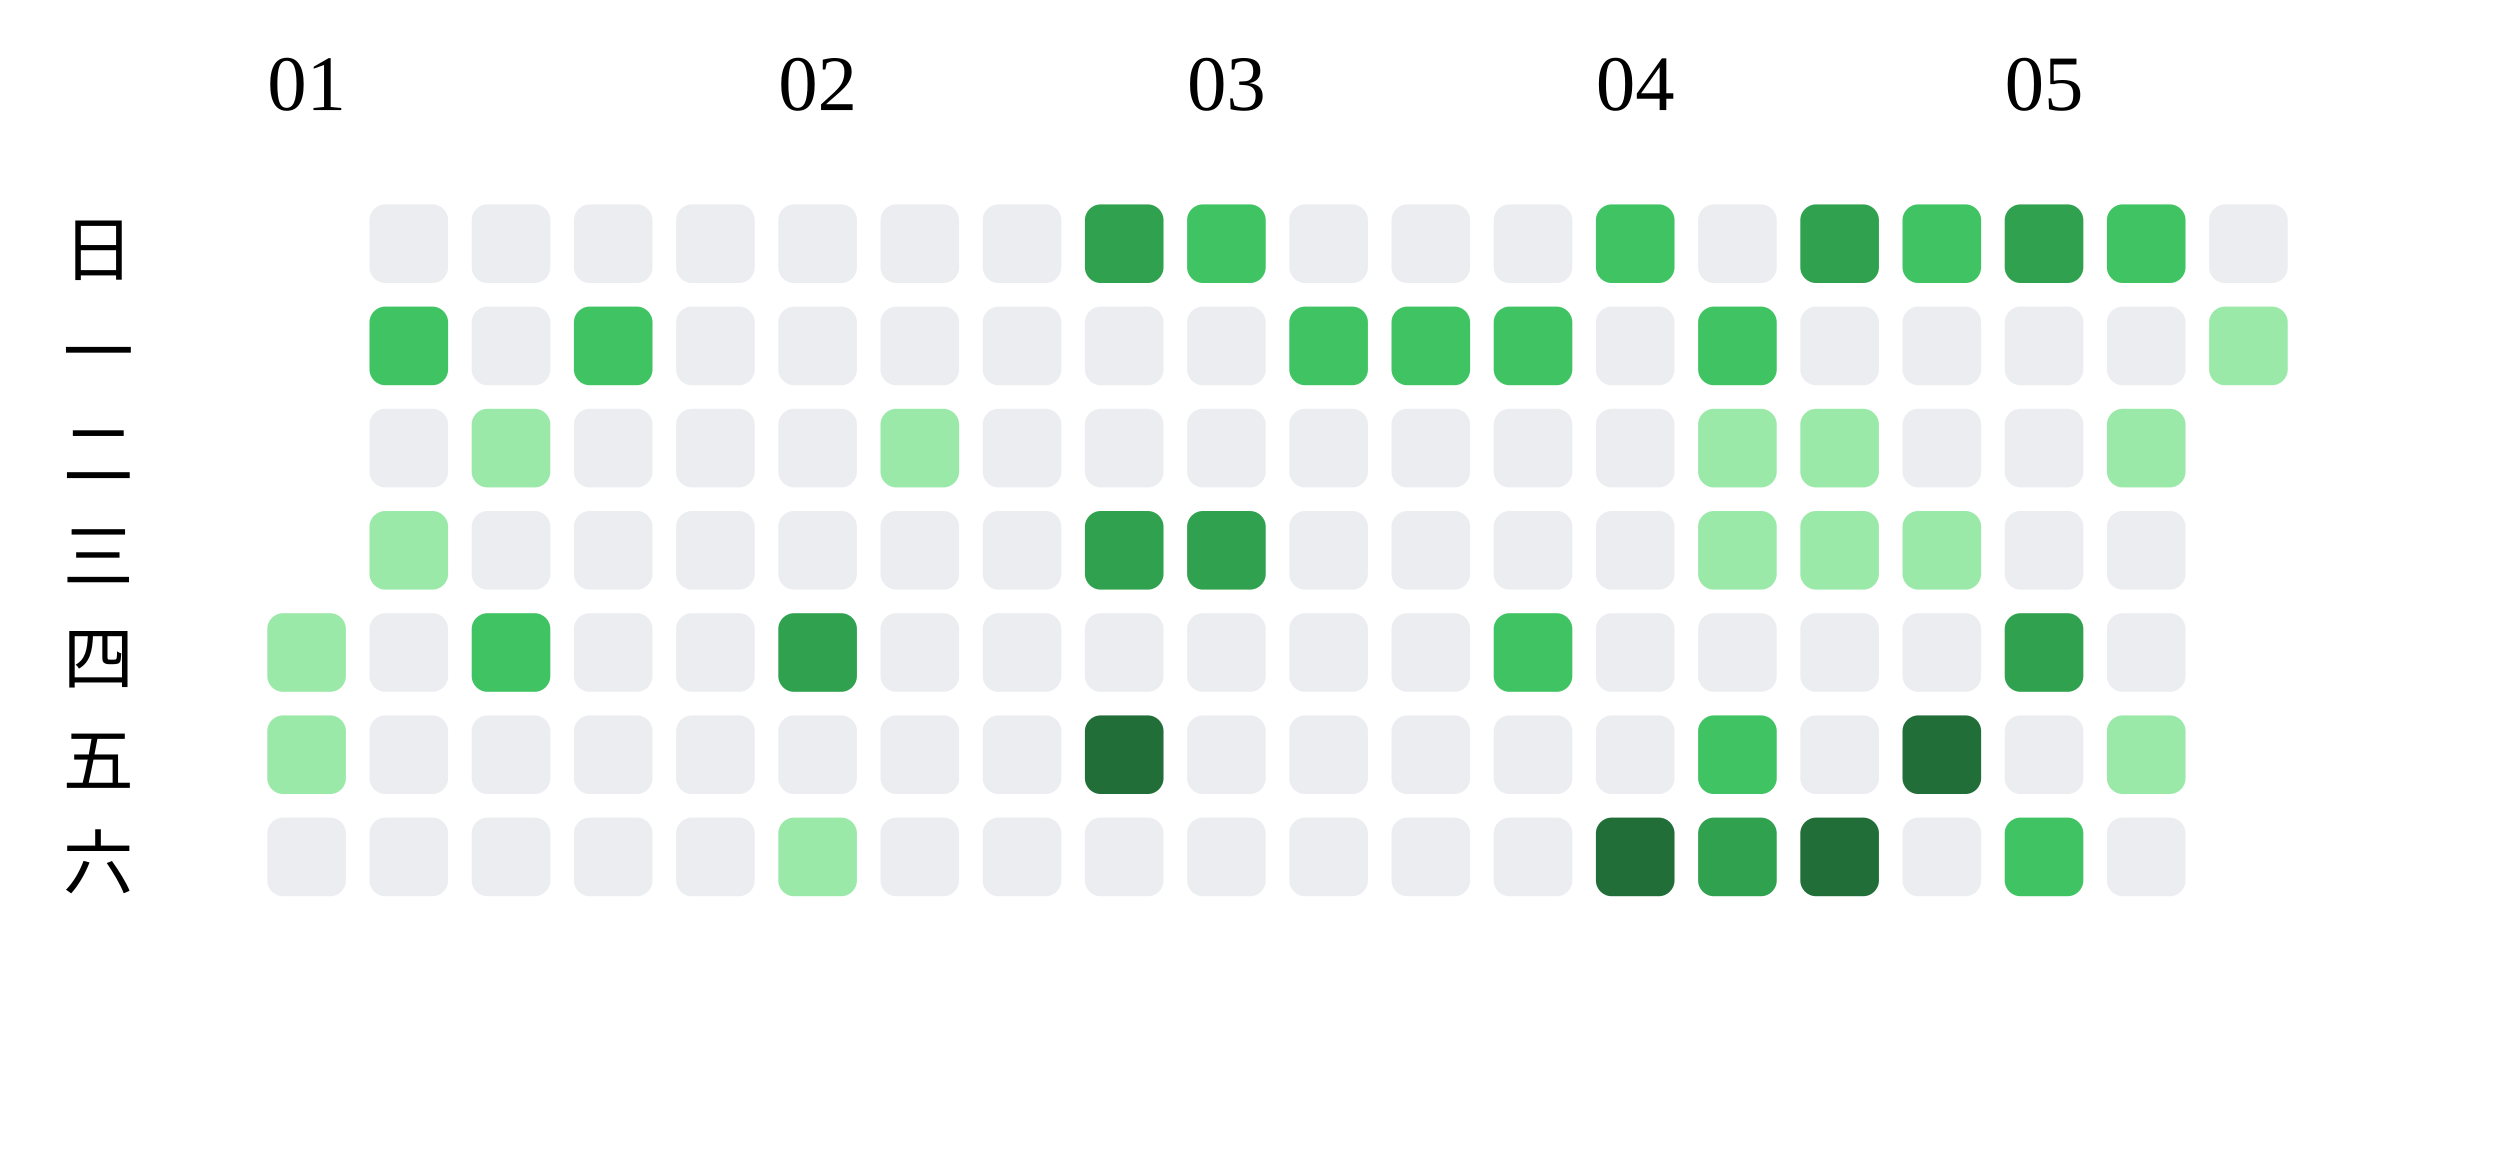
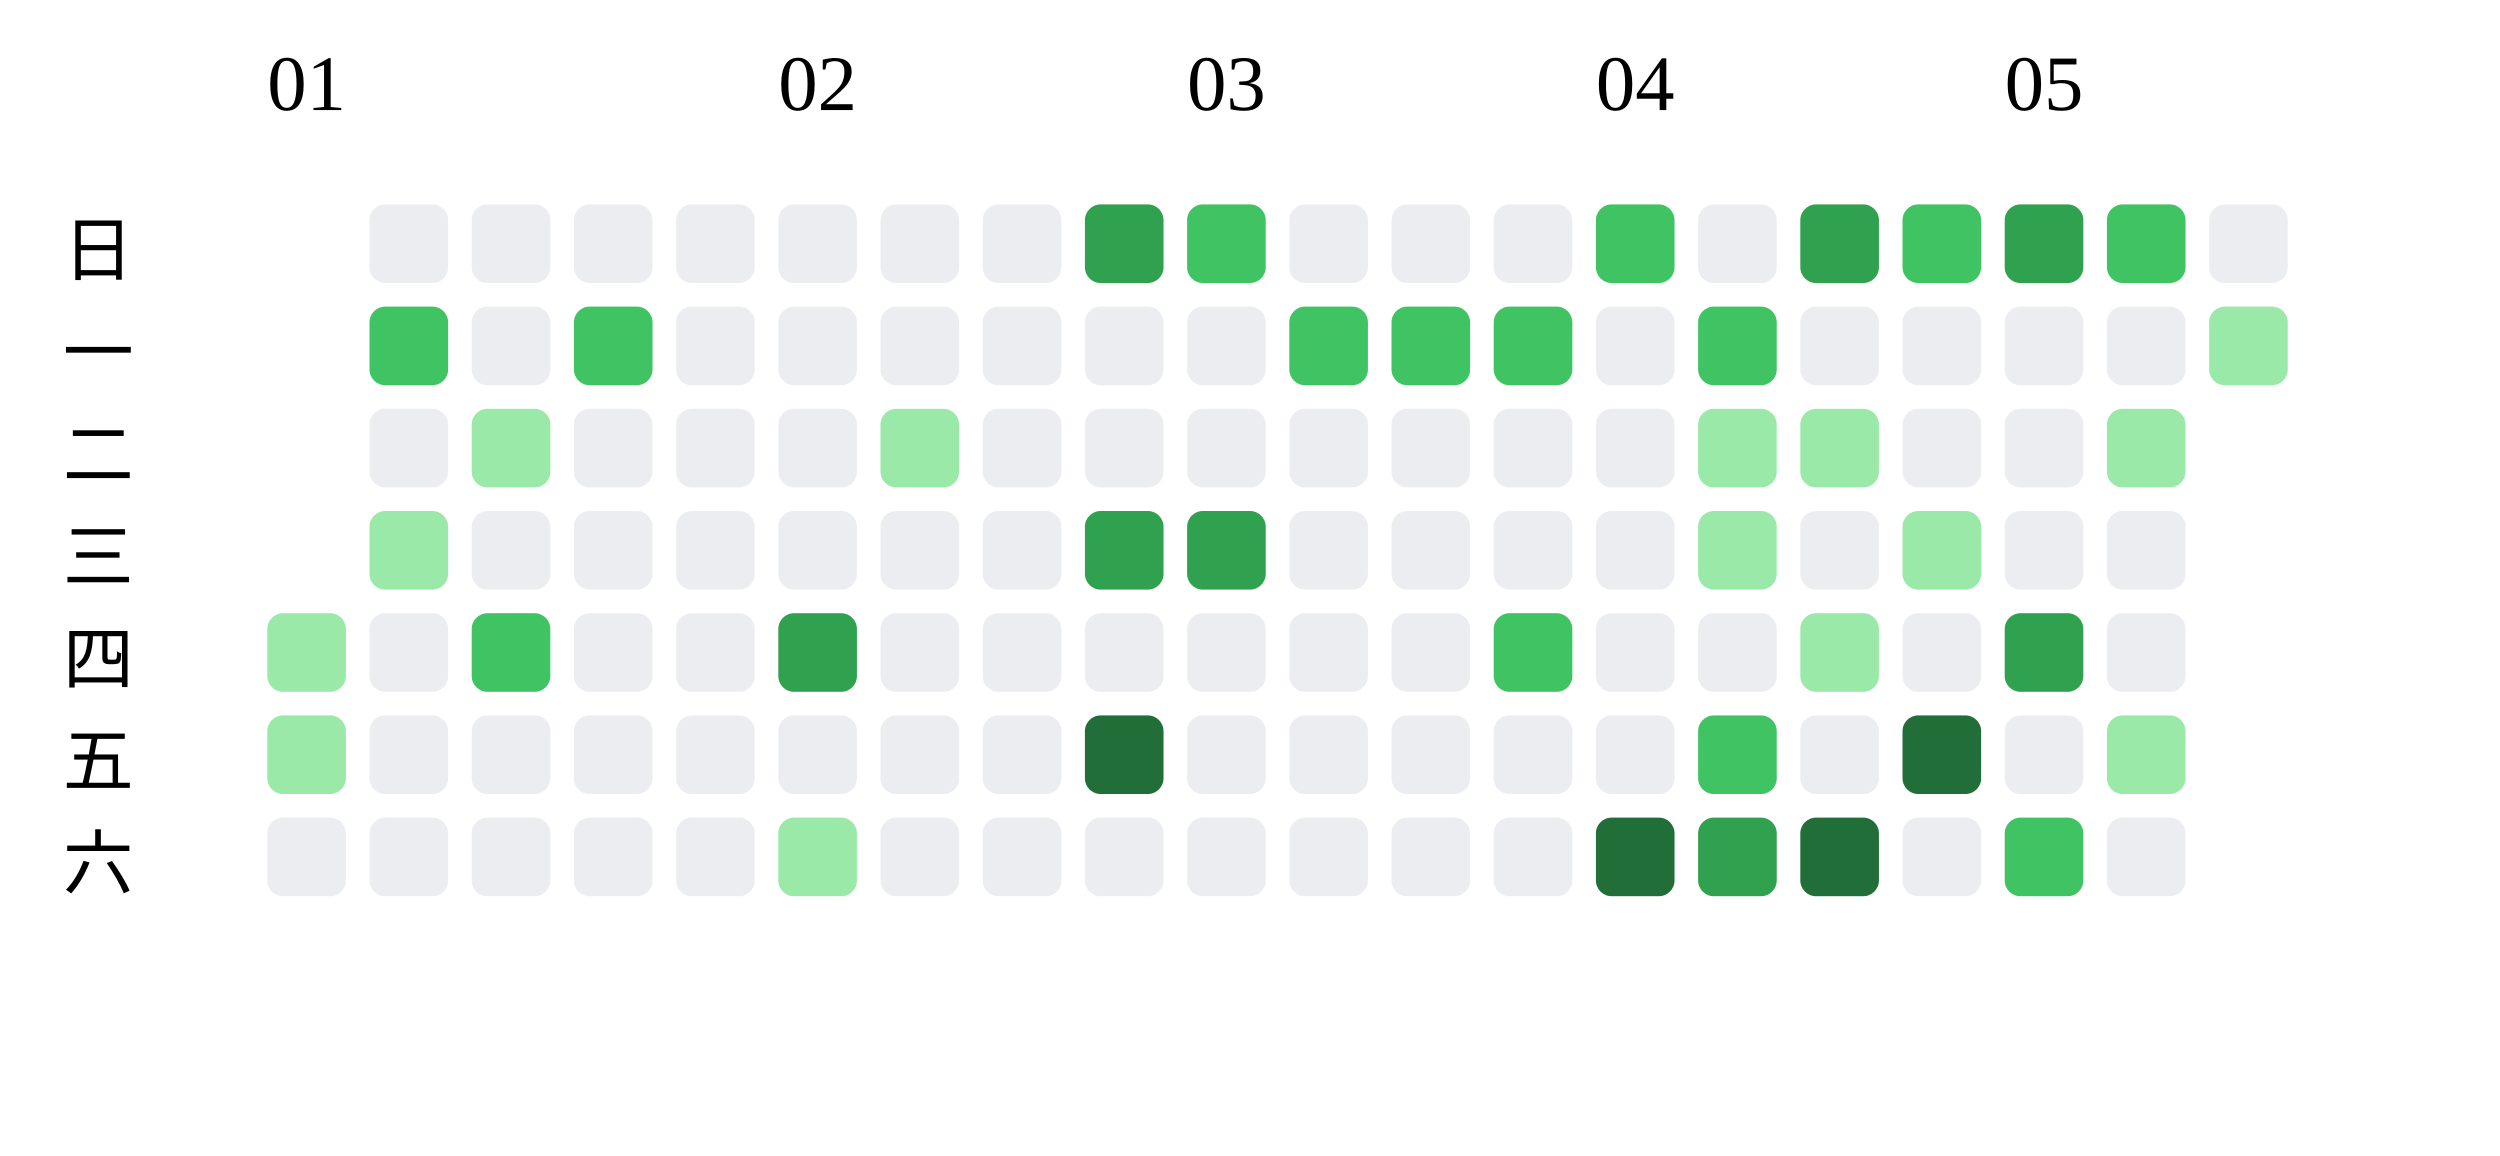
<svg xmlns="http://www.w3.org/2000/svg" class="annual-review-chart annual-review-heatmap" viewBox="0 0 318 147" width="100%" height="auto" role="img" aria-label="每日字词热力图">
  <text x="34" y="14" font-size="10" fill="currentColor">01</text>
  <text x="99" y="14" font-size="10" fill="currentColor">02</text>
  <text x="151" y="14" font-size="10" fill="currentColor">03</text>
  <text x="203" y="14" font-size="10" fill="currentColor">04</text>
  <text x="255" y="14" font-size="10" fill="currentColor">05</text>
  <text x="8" y="35" font-size="9" fill="currentColor">日</text>
  <text x="8" y="48" font-size="9" fill="currentColor">一</text>
  <text x="8" y="61" font-size="9" fill="currentColor">二</text>
  <text x="8" y="74" font-size="9" fill="currentColor">三</text>
  <text x="8" y="87" font-size="9" fill="currentColor">四</text>
  <text x="8" y="100" font-size="9" fill="currentColor">五</text>
  <text x="8" y="113" font-size="9" fill="currentColor">六</text>
  <rect x="34" y="78" width="10" height="10" rx="2" fill="#9be9a8" />
  <rect x="34" y="91" width="10" height="10" rx="2" fill="#9be9a8" />
  <rect x="34" y="104" width="10" height="10" rx="2" fill="#ebedf0" />
  <rect x="47" y="26" width="10" height="10" rx="2" fill="#ebedf0" />
  <rect x="47" y="39" width="10" height="10" rx="2" fill="#40c463" />
  <rect x="47" y="52" width="10" height="10" rx="2" fill="#ebedf0" />
  <rect x="47" y="65" width="10" height="10" rx="2" fill="#9be9a8" />
  <rect x="47" y="78" width="10" height="10" rx="2" fill="#ebedf0" />
  <rect x="47" y="91" width="10" height="10" rx="2" fill="#ebedf0" />
  <rect x="47" y="104" width="10" height="10" rx="2" fill="#ebedf0" />
  <rect x="60" y="26" width="10" height="10" rx="2" fill="#ebedf0" />
  <rect x="60" y="39" width="10" height="10" rx="2" fill="#ebedf0" />
  <rect x="60" y="52" width="10" height="10" rx="2" fill="#9be9a8" />
  <rect x="60" y="65" width="10" height="10" rx="2" fill="#ebedf0" />
  <rect x="60" y="78" width="10" height="10" rx="2" fill="#40c463" />
  <rect x="60" y="91" width="10" height="10" rx="2" fill="#ebedf0" />
  <rect x="60" y="104" width="10" height="10" rx="2" fill="#ebedf0" />
  <rect x="73" y="26" width="10" height="10" rx="2" fill="#ebedf0" />
  <rect x="73" y="39" width="10" height="10" rx="2" fill="#40c463" />
  <rect x="73" y="52" width="10" height="10" rx="2" fill="#ebedf0" />
  <rect x="73" y="65" width="10" height="10" rx="2" fill="#ebedf0" />
  <rect x="73" y="78" width="10" height="10" rx="2" fill="#ebedf0" />
  <rect x="73" y="91" width="10" height="10" rx="2" fill="#ebedf0" />
  <rect x="73" y="104" width="10" height="10" rx="2" fill="#ebedf0" />
  <rect x="86" y="26" width="10" height="10" rx="2" fill="#ebedf0" />
  <rect x="86" y="39" width="10" height="10" rx="2" fill="#ebedf0" />
  <rect x="86" y="52" width="10" height="10" rx="2" fill="#ebedf0" />
  <rect x="86" y="65" width="10" height="10" rx="2" fill="#ebedf0" />
  <rect x="86" y="78" width="10" height="10" rx="2" fill="#ebedf0" />
  <rect x="86" y="91" width="10" height="10" rx="2" fill="#ebedf0" />
  <rect x="86" y="104" width="10" height="10" rx="2" fill="#ebedf0" />
  <rect x="99" y="26" width="10" height="10" rx="2" fill="#ebedf0" />
  <rect x="99" y="39" width="10" height="10" rx="2" fill="#ebedf0" />
  <rect x="99" y="52" width="10" height="10" rx="2" fill="#ebedf0" />
  <rect x="99" y="65" width="10" height="10" rx="2" fill="#ebedf0" />
  <rect x="99" y="78" width="10" height="10" rx="2" fill="#30a14e" />
  <rect x="99" y="91" width="10" height="10" rx="2" fill="#ebedf0" />
  <rect x="99" y="104" width="10" height="10" rx="2" fill="#9be9a8" />
  <rect x="112" y="26" width="10" height="10" rx="2" fill="#ebedf0" />
  <rect x="112" y="39" width="10" height="10" rx="2" fill="#ebedf0" />
  <rect x="112" y="52" width="10" height="10" rx="2" fill="#9be9a8" />
  <rect x="112" y="65" width="10" height="10" rx="2" fill="#ebedf0" />
  <rect x="112" y="78" width="10" height="10" rx="2" fill="#ebedf0" />
  <rect x="112" y="91" width="10" height="10" rx="2" fill="#ebedf0" />
  <rect x="112" y="104" width="10" height="10" rx="2" fill="#ebedf0" />
  <rect x="125" y="26" width="10" height="10" rx="2" fill="#ebedf0" />
  <rect x="125" y="39" width="10" height="10" rx="2" fill="#ebedf0" />
  <rect x="125" y="52" width="10" height="10" rx="2" fill="#ebedf0" />
  <rect x="125" y="65" width="10" height="10" rx="2" fill="#ebedf0" />
  <rect x="125" y="78" width="10" height="10" rx="2" fill="#ebedf0" />
  <rect x="125" y="91" width="10" height="10" rx="2" fill="#ebedf0" />
  <rect x="125" y="104" width="10" height="10" rx="2" fill="#ebedf0" />
  <rect x="138" y="26" width="10" height="10" rx="2" fill="#30a14e" />
  <rect x="138" y="39" width="10" height="10" rx="2" fill="#ebedf0" />
  <rect x="138" y="52" width="10" height="10" rx="2" fill="#ebedf0" />
  <rect x="138" y="65" width="10" height="10" rx="2" fill="#30a14e" />
  <rect x="138" y="78" width="10" height="10" rx="2" fill="#ebedf0" />
  <rect x="138" y="91" width="10" height="10" rx="2" fill="#216e39" />
  <rect x="138" y="104" width="10" height="10" rx="2" fill="#ebedf0" />
  <rect x="151" y="26" width="10" height="10" rx="2" fill="#40c463" />
  <rect x="151" y="39" width="10" height="10" rx="2" fill="#ebedf0" />
  <rect x="151" y="52" width="10" height="10" rx="2" fill="#ebedf0" />
  <rect x="151" y="65" width="10" height="10" rx="2" fill="#30a14e" />
  <rect x="151" y="78" width="10" height="10" rx="2" fill="#ebedf0" />
  <rect x="151" y="91" width="10" height="10" rx="2" fill="#ebedf0" />
  <rect x="151" y="104" width="10" height="10" rx="2" fill="#ebedf0" />
  <rect x="164" y="26" width="10" height="10" rx="2" fill="#ebedf0" />
  <rect x="164" y="39" width="10" height="10" rx="2" fill="#40c463" />
  <rect x="164" y="52" width="10" height="10" rx="2" fill="#ebedf0" />
  <rect x="164" y="65" width="10" height="10" rx="2" fill="#ebedf0" />
  <rect x="164" y="78" width="10" height="10" rx="2" fill="#ebedf0" />
  <rect x="164" y="91" width="10" height="10" rx="2" fill="#ebedf0" />
  <rect x="164" y="104" width="10" height="10" rx="2" fill="#ebedf0" />
  <rect x="177" y="26" width="10" height="10" rx="2" fill="#ebedf0" />
  <rect x="177" y="39" width="10" height="10" rx="2" fill="#40c463" />
  <rect x="177" y="52" width="10" height="10" rx="2" fill="#ebedf0" />
  <rect x="177" y="65" width="10" height="10" rx="2" fill="#ebedf0" />
  <rect x="177" y="78" width="10" height="10" rx="2" fill="#ebedf0" />
  <rect x="177" y="91" width="10" height="10" rx="2" fill="#ebedf0" />
  <rect x="177" y="104" width="10" height="10" rx="2" fill="#ebedf0" />
  <rect x="190" y="26" width="10" height="10" rx="2" fill="#ebedf0" />
  <rect x="190" y="39" width="10" height="10" rx="2" fill="#40c463" />
  <rect x="190" y="52" width="10" height="10" rx="2" fill="#ebedf0" />
  <rect x="190" y="65" width="10" height="10" rx="2" fill="#ebedf0" />
  <rect x="190" y="78" width="10" height="10" rx="2" fill="#40c463" />
  <rect x="190" y="91" width="10" height="10" rx="2" fill="#ebedf0" />
  <rect x="190" y="104" width="10" height="10" rx="2" fill="#ebedf0" />
  <rect x="203" y="26" width="10" height="10" rx="2" fill="#40c463" />
  <rect x="203" y="39" width="10" height="10" rx="2" fill="#ebedf0" />
  <rect x="203" y="52" width="10" height="10" rx="2" fill="#ebedf0" />
  <rect x="203" y="65" width="10" height="10" rx="2" fill="#ebedf0" />
  <rect x="203" y="78" width="10" height="10" rx="2" fill="#ebedf0" />
  <rect x="203" y="91" width="10" height="10" rx="2" fill="#ebedf0" />
  <rect x="203" y="104" width="10" height="10" rx="2" fill="#216e39" />
  <rect x="216" y="26" width="10" height="10" rx="2" fill="#ebedf0" />
  <rect x="216" y="39" width="10" height="10" rx="2" fill="#40c463" />
  <rect x="216" y="52" width="10" height="10" rx="2" fill="#9be9a8" />
  <rect x="216" y="65" width="10" height="10" rx="2" fill="#9be9a8" />
  <rect x="216" y="78" width="10" height="10" rx="2" fill="#ebedf0" />
  <rect x="216" y="91" width="10" height="10" rx="2" fill="#40c463" />
  <rect x="216" y="104" width="10" height="10" rx="2" fill="#30a14e" />
  <rect x="229" y="26" width="10" height="10" rx="2" fill="#30a14e" />
  <rect x="229" y="39" width="10" height="10" rx="2" fill="#ebedf0" />
  <rect x="229" y="52" width="10" height="10" rx="2" fill="#9be9a8" />
-   <rect x="229" y="65" width="10" height="10" rx="2" fill="#9be9a8" />
-   <rect x="229" y="78" width="10" height="10" rx="2" fill="#ebedf0" />
+   <rect x="229" y="65" width="10" height="10" rx="2" fill="#ebedf0" />
+   <rect x="229" y="78" width="10" height="10" rx="2" fill="#9be9a8" />
  <rect x="229" y="91" width="10" height="10" rx="2" fill="#ebedf0" />
  <rect x="229" y="104" width="10" height="10" rx="2" fill="#216e39" />
  <rect x="242" y="26" width="10" height="10" rx="2" fill="#40c463" />
  <rect x="242" y="39" width="10" height="10" rx="2" fill="#ebedf0" />
  <rect x="242" y="52" width="10" height="10" rx="2" fill="#ebedf0" />
  <rect x="242" y="65" width="10" height="10" rx="2" fill="#9be9a8" />
  <rect x="242" y="78" width="10" height="10" rx="2" fill="#ebedf0" />
  <rect x="242" y="91" width="10" height="10" rx="2" fill="#216e39" />
  <rect x="242" y="104" width="10" height="10" rx="2" fill="#ebedf0" />
  <rect x="255" y="26" width="10" height="10" rx="2" fill="#30a14e" />
  <rect x="255" y="39" width="10" height="10" rx="2" fill="#ebedf0" />
  <rect x="255" y="52" width="10" height="10" rx="2" fill="#ebedf0" />
  <rect x="255" y="65" width="10" height="10" rx="2" fill="#ebedf0" />
  <rect x="255" y="78" width="10" height="10" rx="2" fill="#30a14e" />
  <rect x="255" y="91" width="10" height="10" rx="2" fill="#ebedf0" />
  <rect x="255" y="104" width="10" height="10" rx="2" fill="#40c463" />
  <rect x="268" y="26" width="10" height="10" rx="2" fill="#40c463" />
  <rect x="268" y="39" width="10" height="10" rx="2" fill="#ebedf0" />
  <rect x="268" y="52" width="10" height="10" rx="2" fill="#9be9a8" />
  <rect x="268" y="65" width="10" height="10" rx="2" fill="#ebedf0" />
  <rect x="268" y="78" width="10" height="10" rx="2" fill="#ebedf0" />
  <rect x="268" y="91" width="10" height="10" rx="2" fill="#9be9a8" />
  <rect x="268" y="104" width="10" height="10" rx="2" fill="#ebedf0" />
  <rect x="281" y="26" width="10" height="10" rx="2" fill="#ebedf0" />
  <rect x="281" y="39" width="10" height="10" rx="2" fill="#9be9a8" />
</svg>
